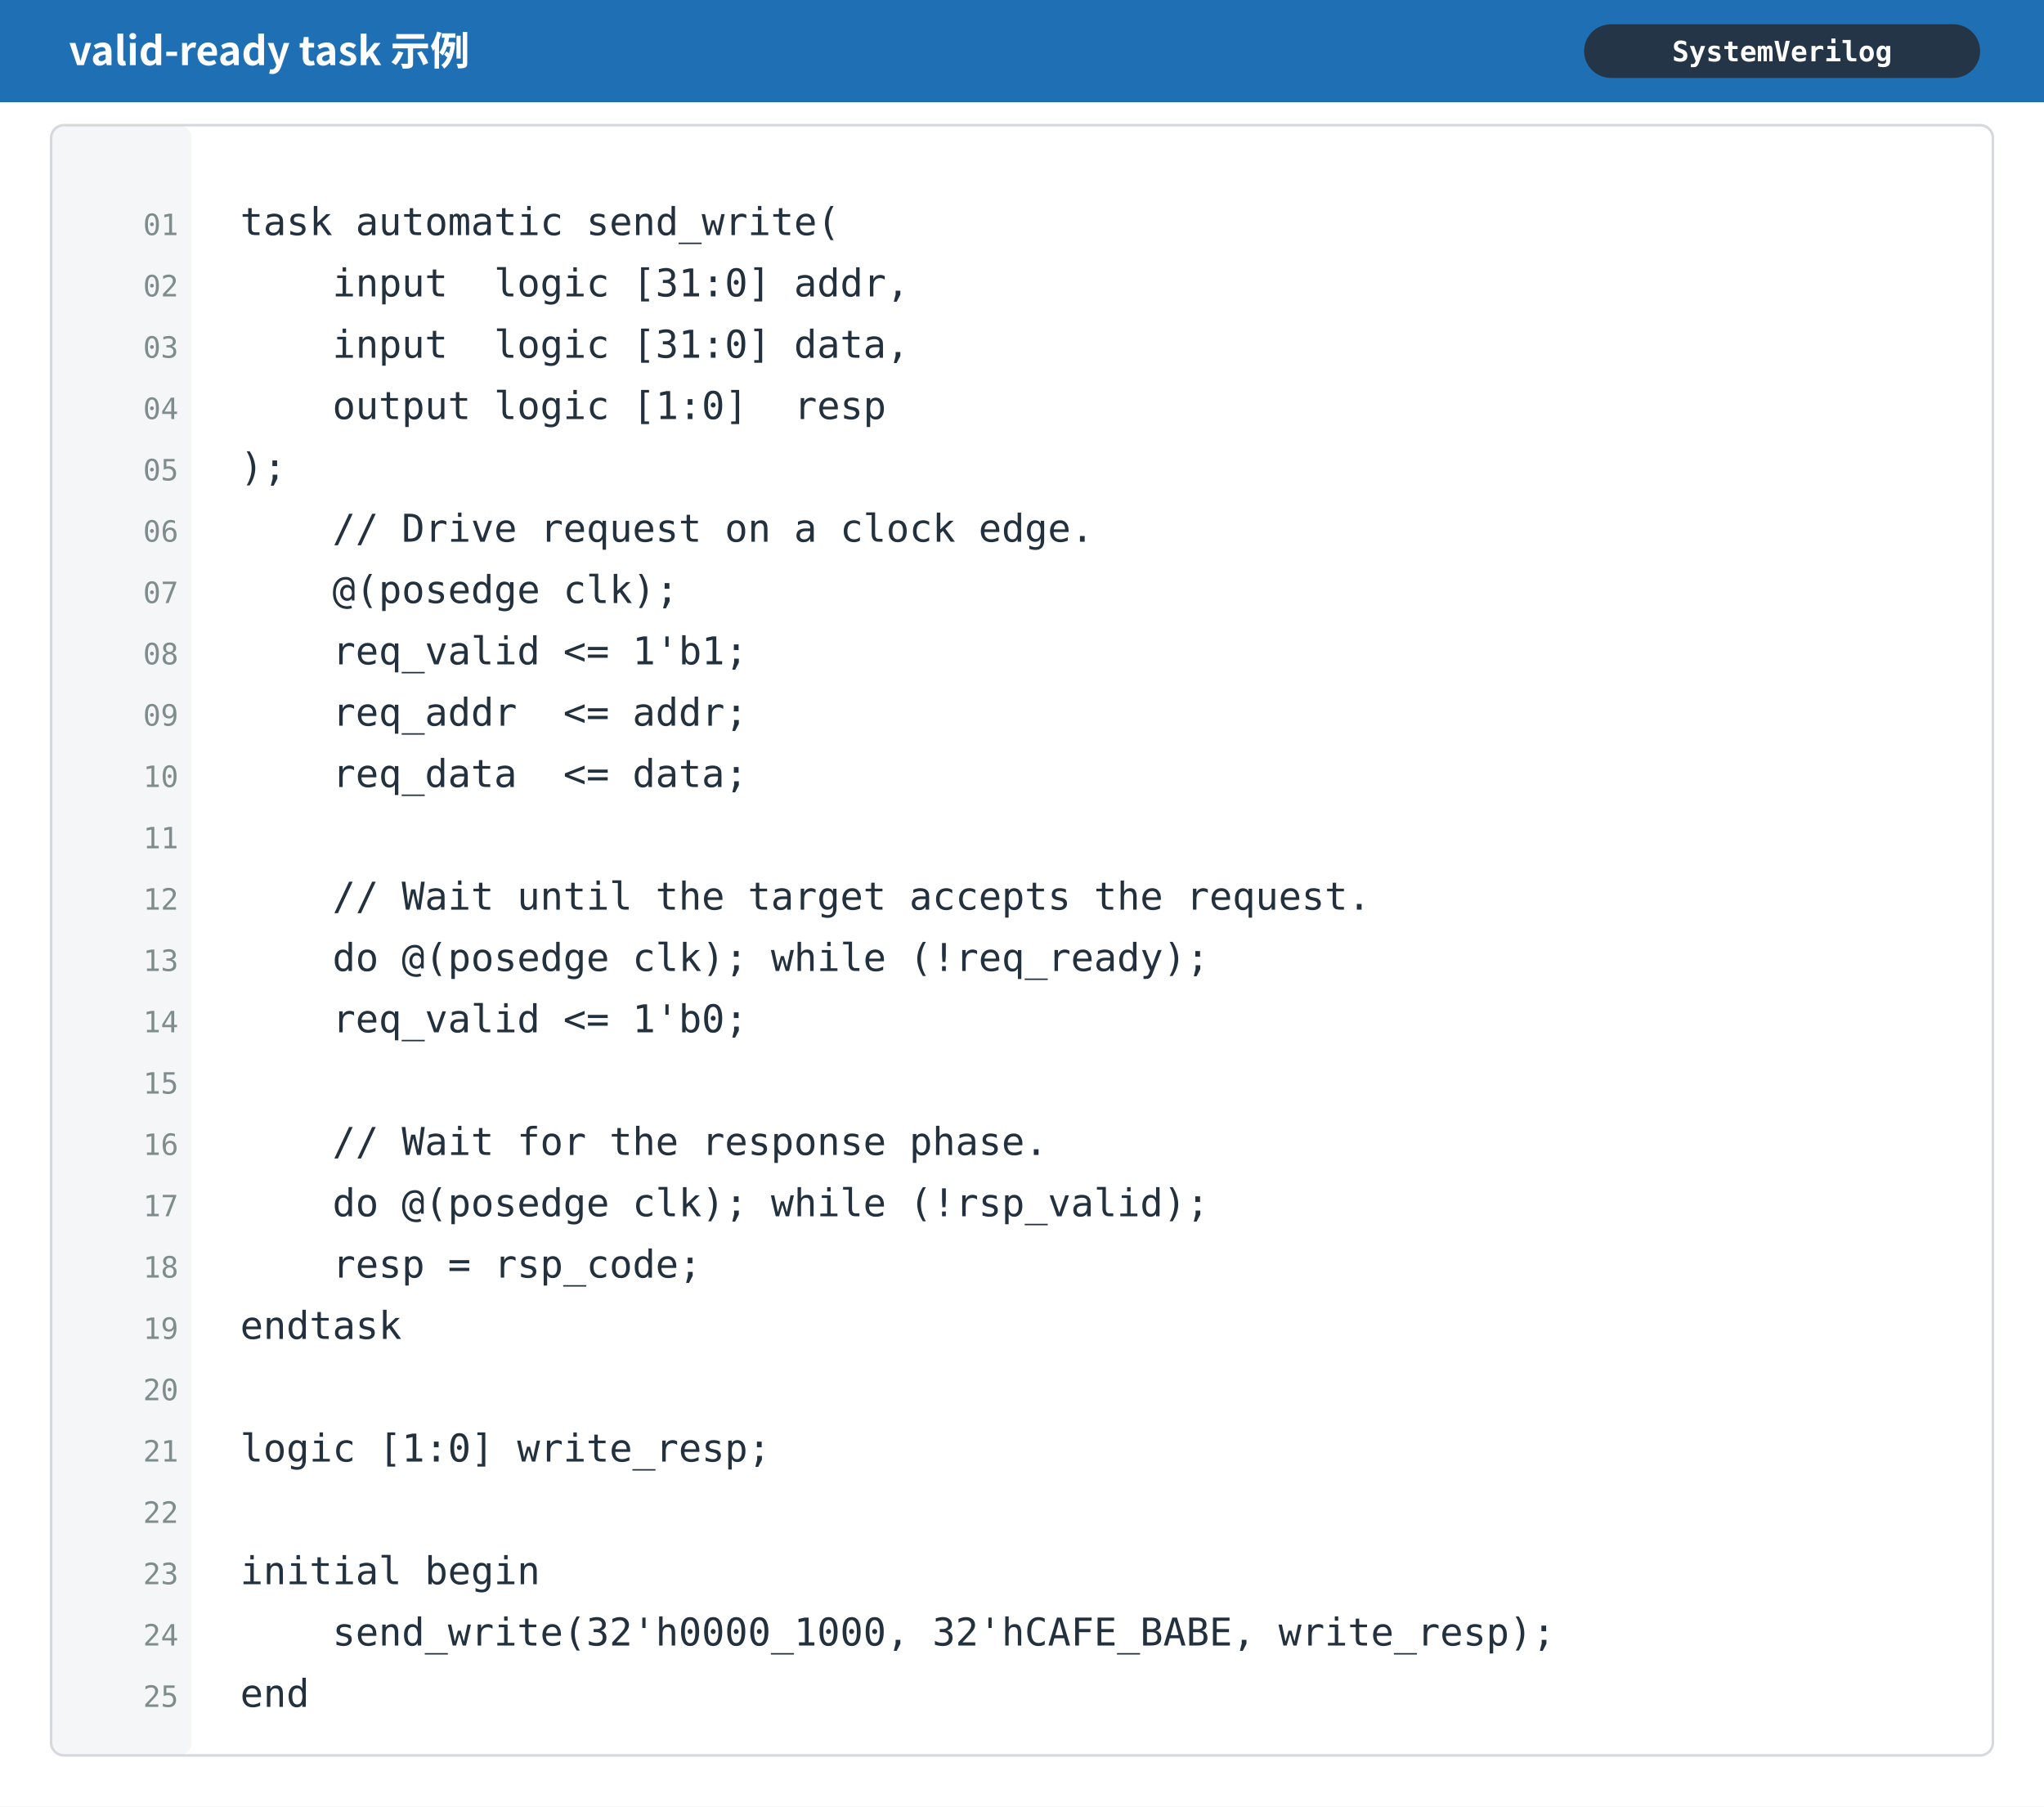
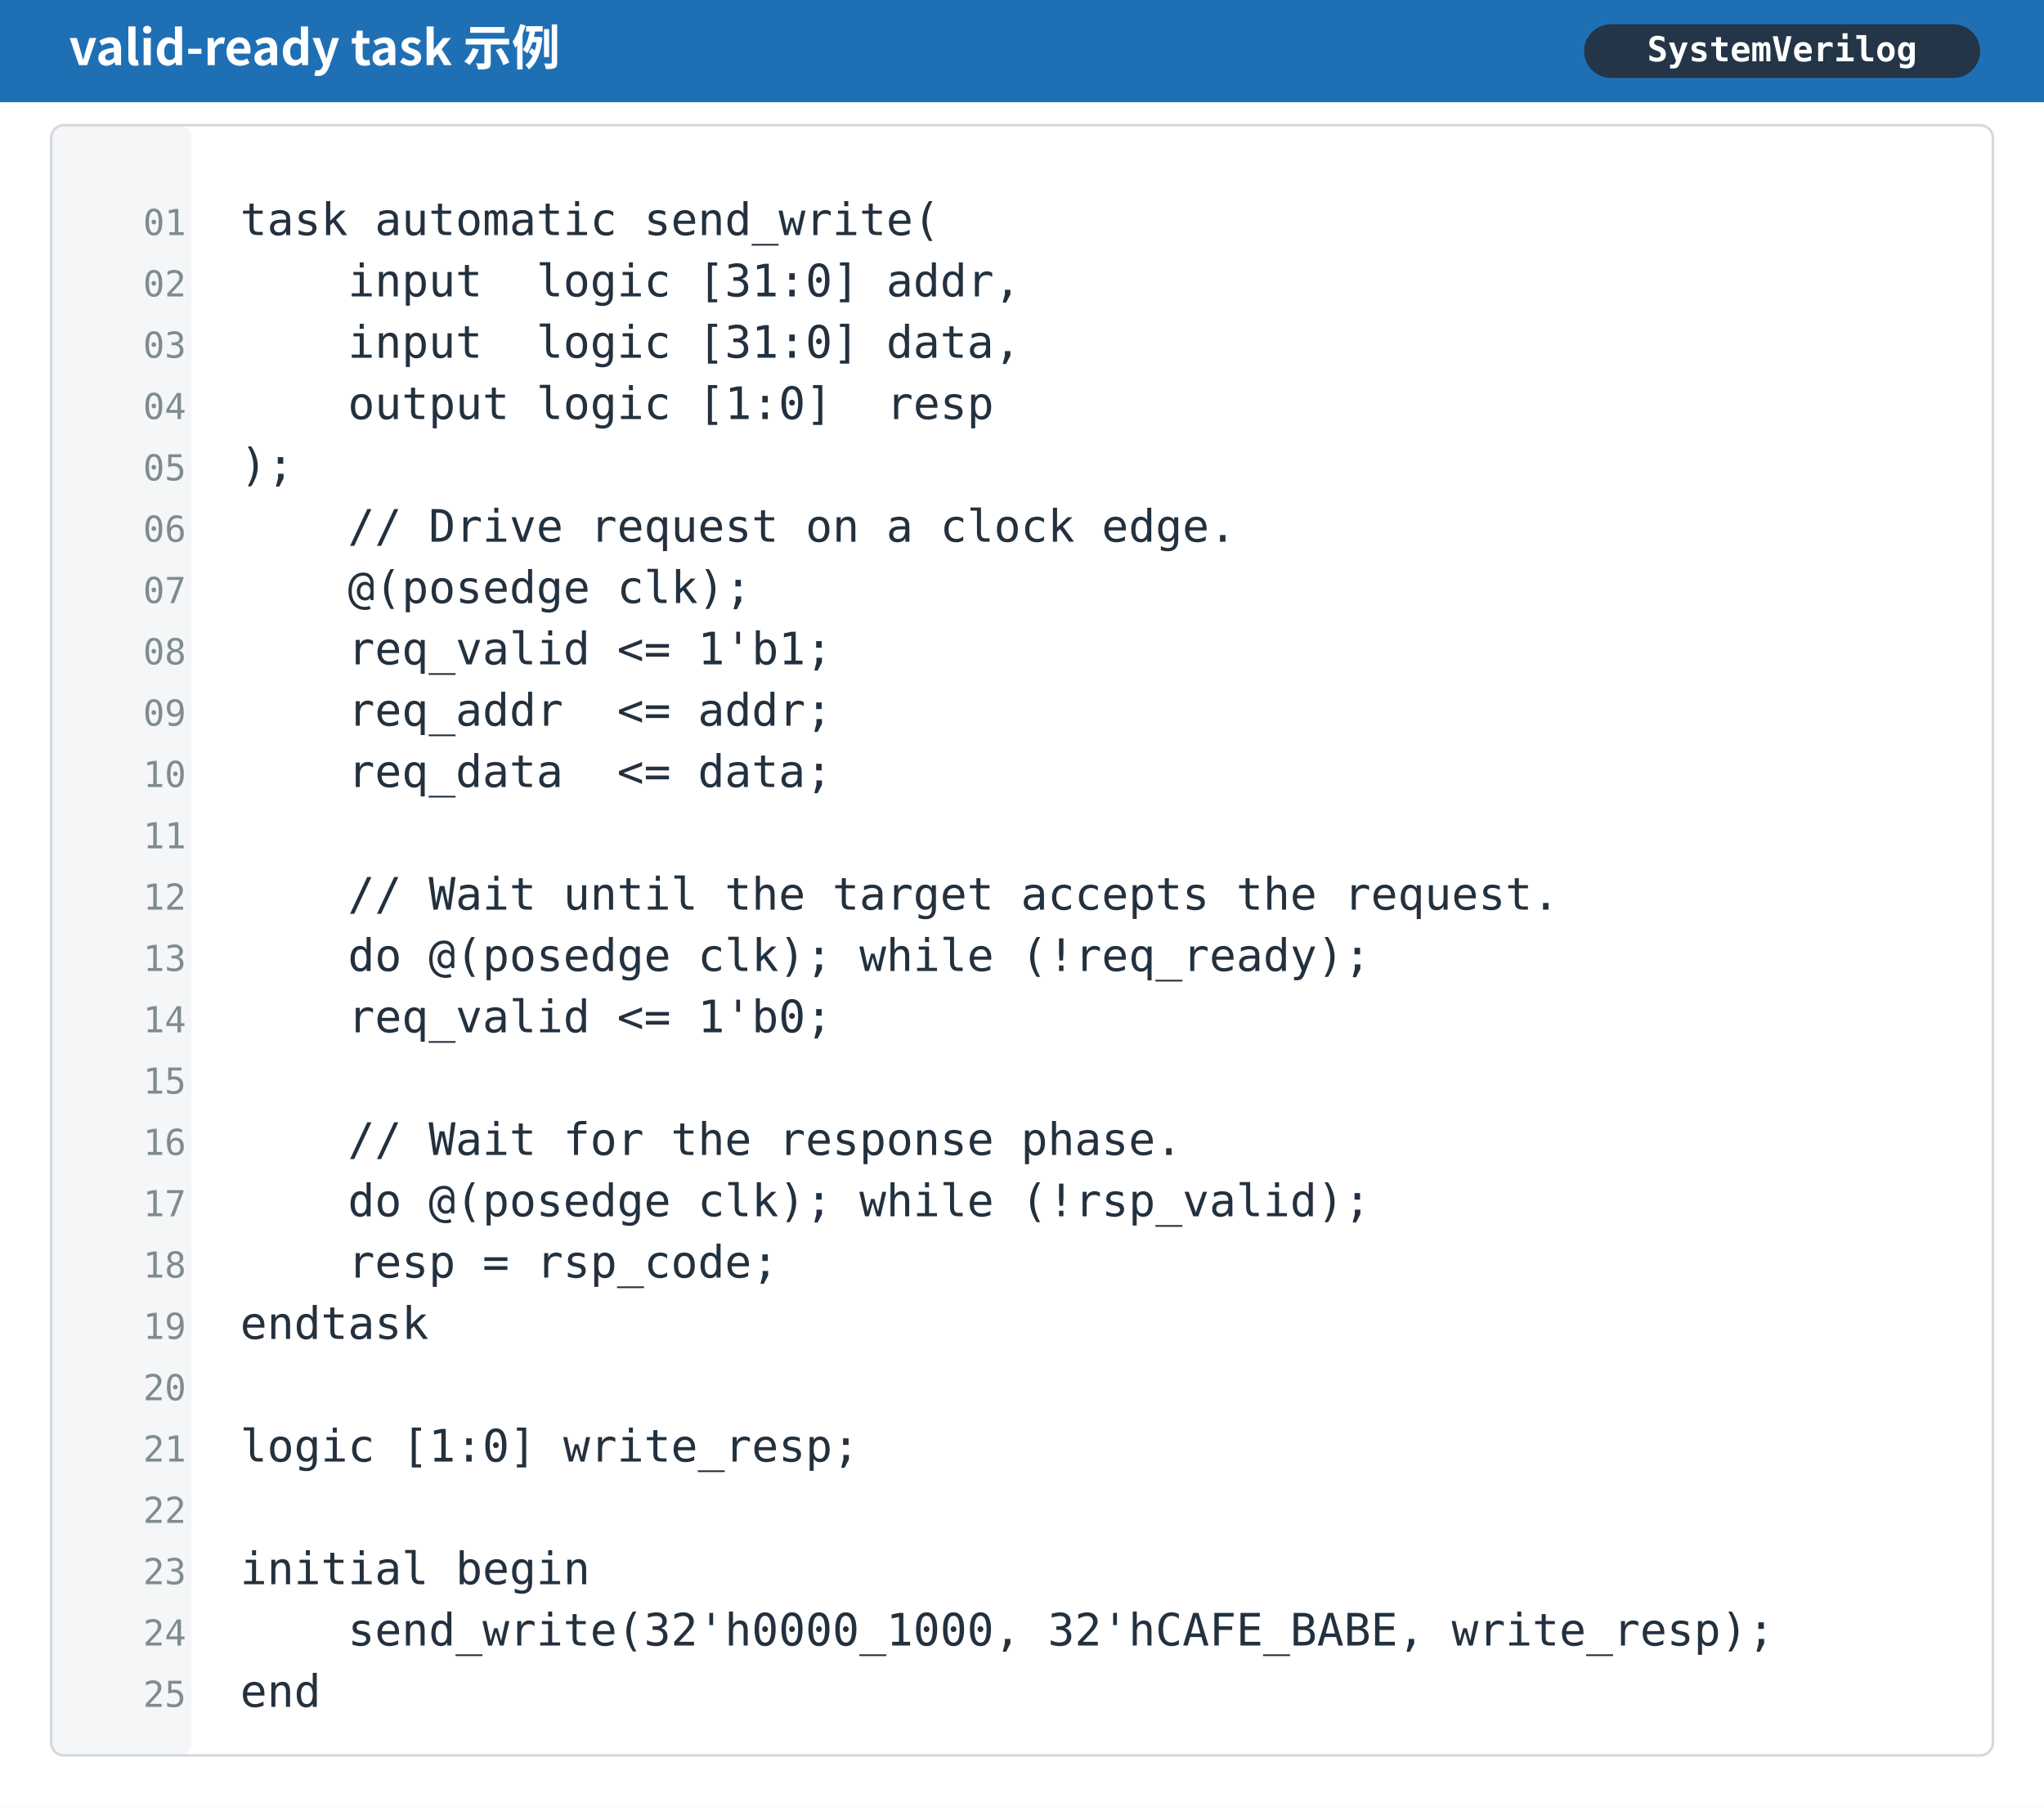
<svg xmlns="http://www.w3.org/2000/svg" width="1600" height="1414" viewBox="0 0 1600 1414" role="img" aria-label="valid-ready task 示例">
  <style>
-     .title { font: 700 31px "Noto Sans CJK SC", "Microsoft YaHei", Arial, sans-serif; fill: #FFFFFF; }
-     .status { font: 700 22px "DejaVu Sans Mono", Consolas, monospace; fill: #FFFFFF; }
-     .line-no { font: 400 23px "DejaVu Sans Mono", Consolas, monospace; fill: #7F8C8D; }
-     .code { font: 400 30px "DejaVu Sans Mono", Consolas, monospace; fill: #23313F; }
+     .title { font-family: "Noto Sans CJK SC", "Microsoft YaHei", Arial, sans-serif; font-size: 38px; font-weight: 700; fill: #FFFFFF; }
+     .status { font-family: "DejaVu Sans Mono", Consolas, monospace; font-size: 27px; font-weight: 700; fill: #FFFFFF; }
+     .line-no { font-family: "DejaVu Sans Mono", Consolas, monospace; font-size: 28px; font-weight: 400; fill: #7F8C8D; }
+     .code { font-family: "DejaVu Sans Mono", Consolas, monospace; font-size: 35px; font-weight: 400; fill: #23313F; }
  </style>
  <rect width="1600" height="1414" fill="#FFFFFF" />
  <rect width="1600" height="80" fill="#1F6FB5" />
  <text x="54" y="51" class="title">valid-ready task 示例</text>
  <rect x="1240" y="19" width="310" height="42" rx="21" fill="#23313F" opacity=".94" />
  <text x="1395" y="48" text-anchor="middle" class="status">SystemVerilog</text>
  <rect x="40" y="98" width="110" height="1276" rx="10" fill="#F4F6F7" />
  <rect x="40" y="98" width="1520" height="1276" rx="10" fill="none" stroke="#D5D8DC" stroke-width="2" />
  <text x="112" y="184" class="line-no">01</text>
  <text x="188" y="184" class="code" xml:space="preserve">task automatic send_write(</text>
  <text x="112" y="232" class="line-no">02</text>
  <text x="188" y="232" class="code" xml:space="preserve">    input  logic [31:0] addr,</text>
  <text x="112" y="280" class="line-no">03</text>
  <text x="188" y="280" class="code" xml:space="preserve">    input  logic [31:0] data,</text>
  <text x="112" y="328" class="line-no">04</text>
  <text x="188" y="328" class="code" xml:space="preserve">    output logic [1:0]  resp</text>
  <text x="112" y="376" class="line-no">05</text>
  <text x="188" y="376" class="code" xml:space="preserve">);</text>
  <text x="112" y="424" class="line-no">06</text>
  <text x="188" y="424" class="code" xml:space="preserve">    // Drive request on a clock edge.</text>
  <text x="112" y="472" class="line-no">07</text>
  <text x="188" y="472" class="code" xml:space="preserve">    @(posedge clk);</text>
  <text x="112" y="520" class="line-no">08</text>
  <text x="188" y="520" class="code" xml:space="preserve">    req_valid &lt;= 1'b1;</text>
  <text x="112" y="568" class="line-no">09</text>
  <text x="188" y="568" class="code" xml:space="preserve">    req_addr  &lt;= addr;</text>
  <text x="112" y="616" class="line-no">10</text>
  <text x="188" y="616" class="code" xml:space="preserve">    req_data  &lt;= data;</text>
  <text x="112" y="664" class="line-no">11</text>
  <text x="188" y="664" class="code" xml:space="preserve" />
  <text x="112" y="712" class="line-no">12</text>
  <text x="188" y="712" class="code" xml:space="preserve">    // Wait until the target accepts the request.</text>
  <text x="112" y="760" class="line-no">13</text>
  <text x="188" y="760" class="code" xml:space="preserve">    do @(posedge clk); while (!req_ready);</text>
  <text x="112" y="808" class="line-no">14</text>
  <text x="188" y="808" class="code" xml:space="preserve">    req_valid &lt;= 1'b0;</text>
  <text x="112" y="856" class="line-no">15</text>
  <text x="188" y="856" class="code" xml:space="preserve" />
  <text x="112" y="904" class="line-no">16</text>
  <text x="188" y="904" class="code" xml:space="preserve">    // Wait for the response phase.</text>
  <text x="112" y="952" class="line-no">17</text>
  <text x="188" y="952" class="code" xml:space="preserve">    do @(posedge clk); while (!rsp_valid);</text>
  <text x="112" y="1000" class="line-no">18</text>
  <text x="188" y="1000" class="code" xml:space="preserve">    resp = rsp_code;</text>
  <text x="112" y="1048" class="line-no">19</text>
  <text x="188" y="1048" class="code" xml:space="preserve">endtask</text>
  <text x="112" y="1096" class="line-no">20</text>
  <text x="188" y="1096" class="code" xml:space="preserve" />
  <text x="112" y="1144" class="line-no">21</text>
  <text x="188" y="1144" class="code" xml:space="preserve">logic [1:0] write_resp;</text>
  <text x="112" y="1192" class="line-no">22</text>
  <text x="188" y="1192" class="code" xml:space="preserve" />
  <text x="112" y="1240" class="line-no">23</text>
  <text x="188" y="1240" class="code" xml:space="preserve">initial begin</text>
  <text x="112" y="1288" class="line-no">24</text>
  <text x="188" y="1288" class="code" xml:space="preserve">    send_write(32'h0000_1000, 32'hCAFE_BABE, write_resp);</text>
  <text x="112" y="1336" class="line-no">25</text>
  <text x="188" y="1336" class="code" xml:space="preserve">end</text>
</svg>
